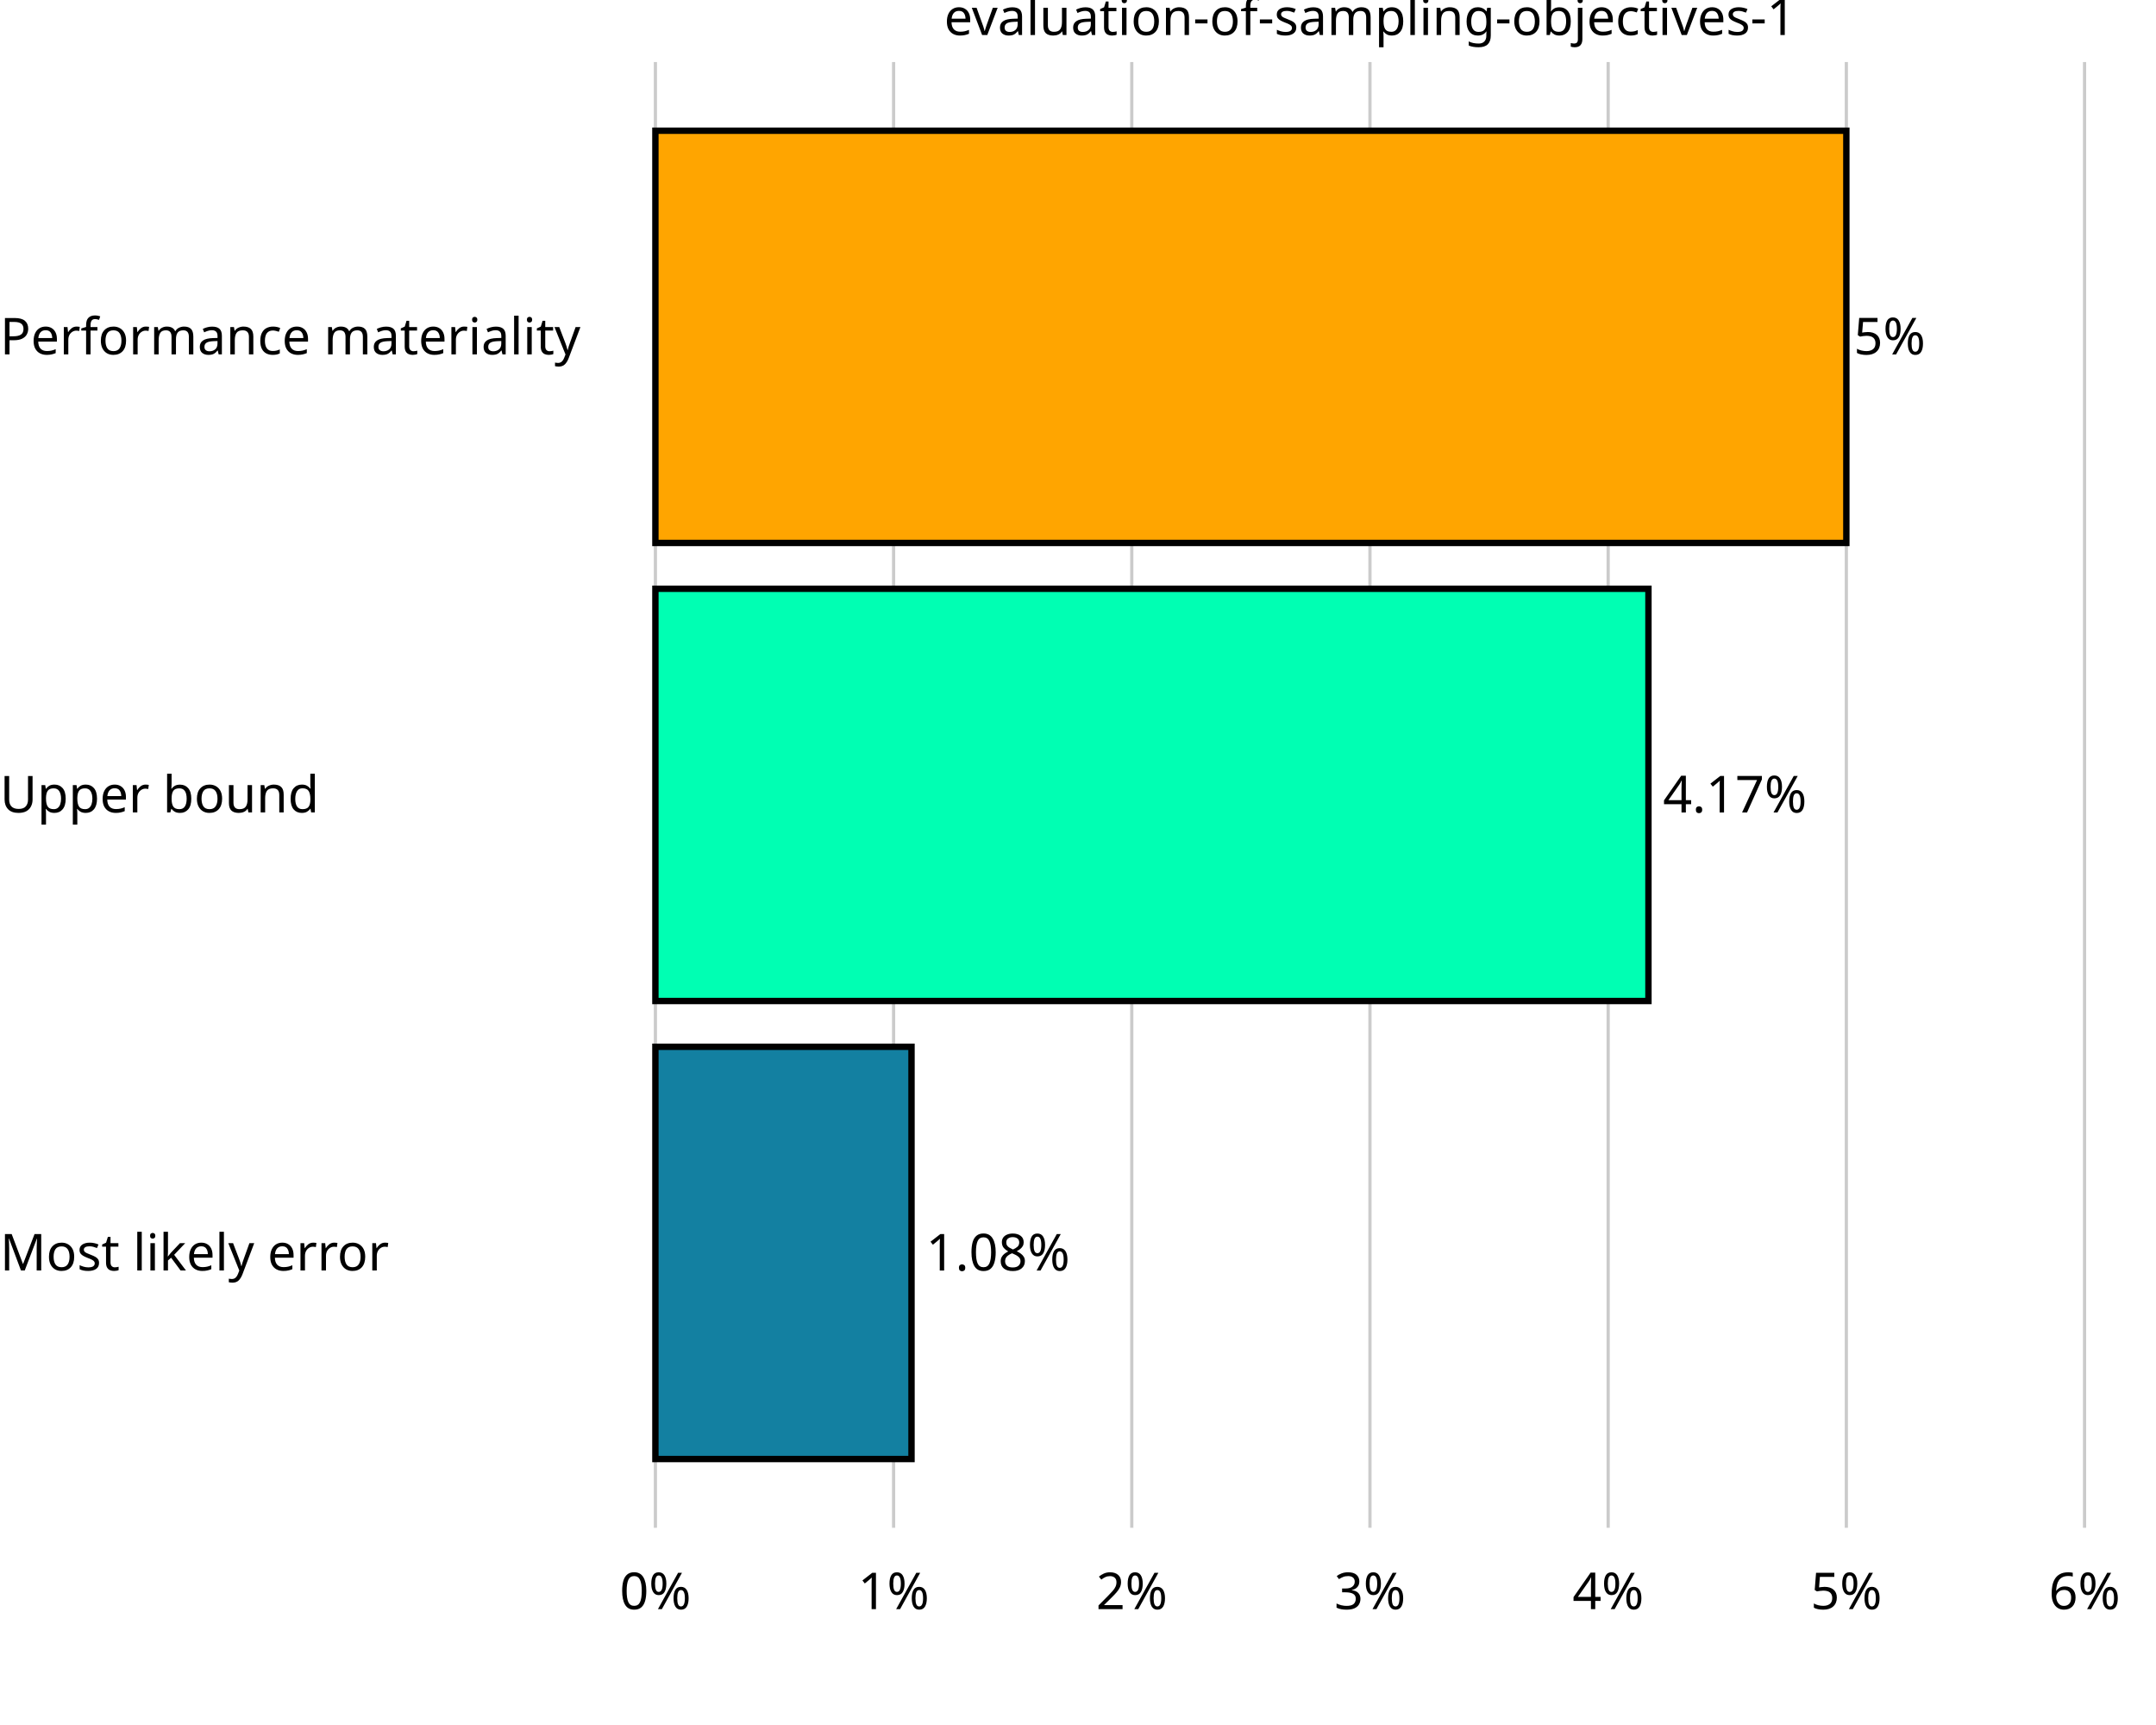
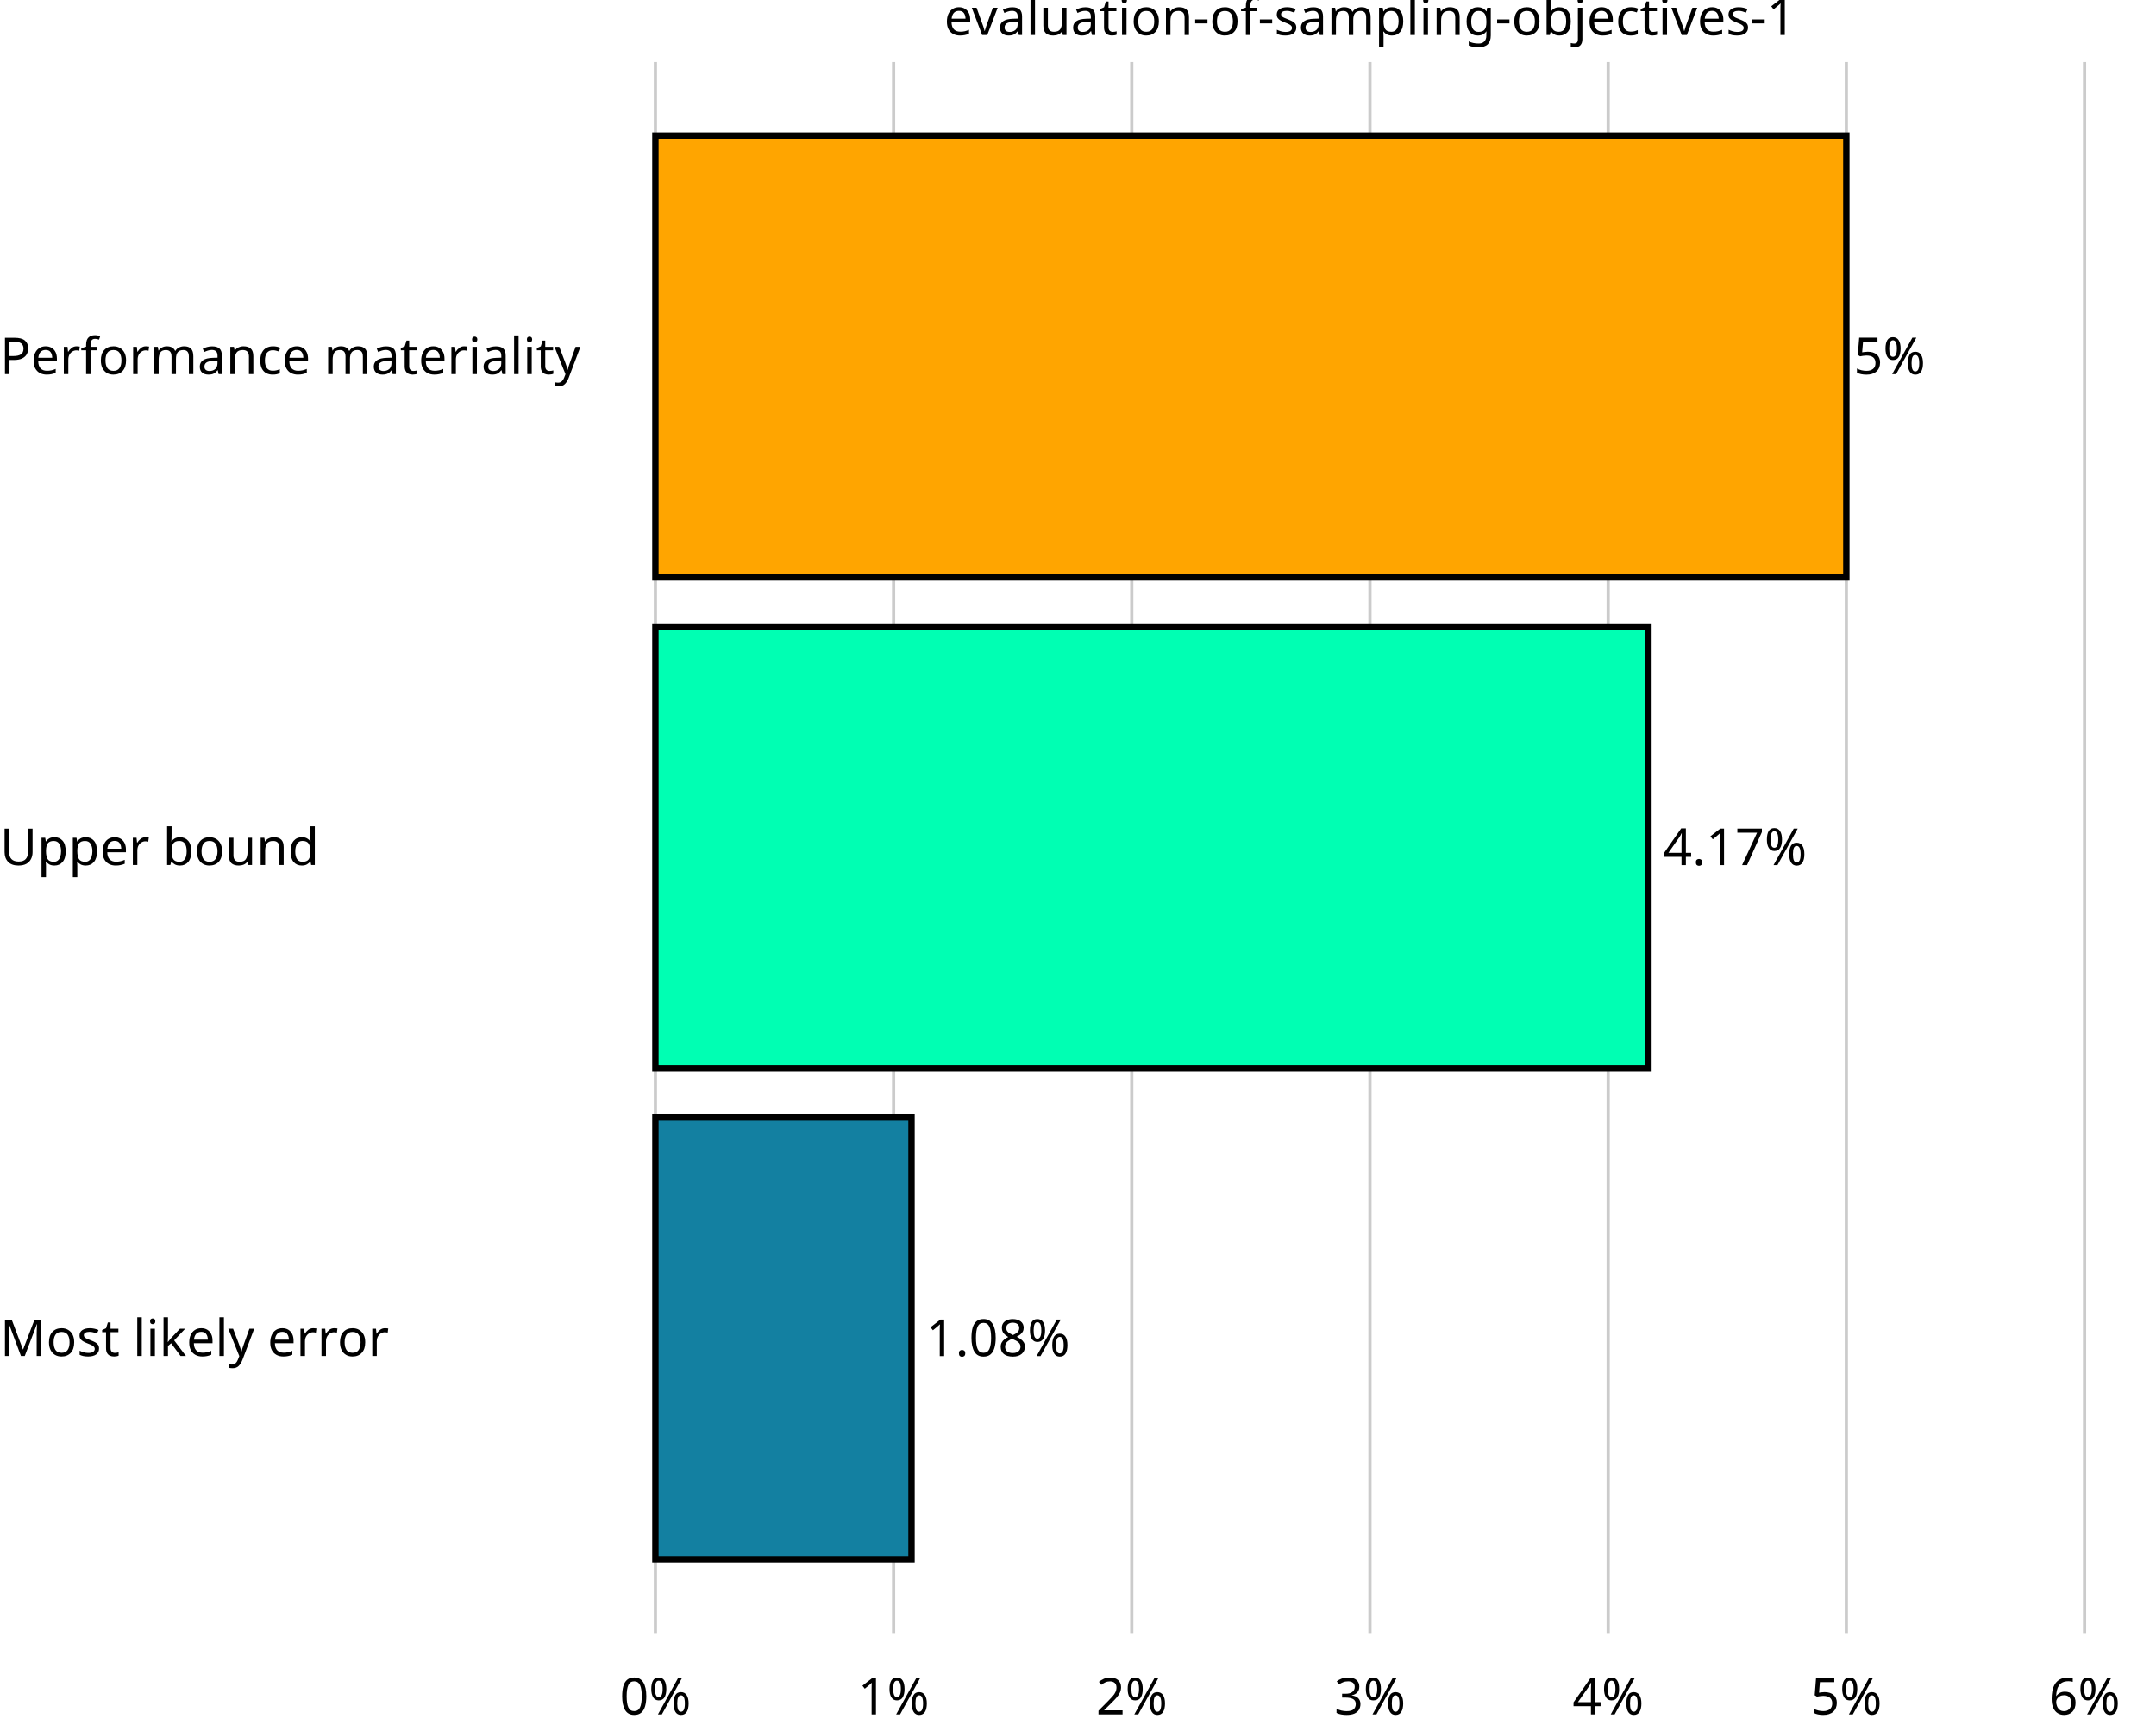
<svg xmlns="http://www.w3.org/2000/svg" class="svglite" data-engine-version="2.0" width="720.00pt" height="576.00pt" viewBox="0 0 720.00 576.00">
  <defs>
    <style type="text/css">
    .svglite line, .svglite polyline, .svglite polygon, .svglite path, .svglite rect, .svglite circle {
      fill: none;
      stroke: #000000;
      stroke-linecap: round;
      stroke-linejoin: round;
      stroke-miterlimit: 10.00;
    }
  </style>
  </defs>
  <rect width="100%" height="100%" style="stroke: none; fill: #FFFFFF;" />
  <defs>
    <clipPath id="cpMC4wMHw3MjAuMDB8MC4wMHw1NzYuMDA=">
      <rect x="0.00" y="0.00" width="720.00" height="576.00" />
    </clipPath>
  </defs>
  <g clip-path="url(#cpMC4wMHw3MjAuMDB8MC4wMHw1NzYuMDA=)">
    <rect x="0.00" y="0.00" width="720.00" height="576.00" style="stroke-width: 10.67; stroke: none;" />
  </g>
  <defs>
-     <clipPath id="cpMTk1LjAxfDcyMC4wMHwyMC43MXw1MTAuMTQ=">
-       <rect x="195.01" y="20.71" width="524.99" height="489.43" />
+     <clipPath id="cpMTk1LjAxfDcyMC4wMHwyMC43MXw1NDUuMjk=">
+       <rect x="195.01" y="20.71" width="524.99" height="524.59" />
    </clipPath>
  </defs>
-   <g clip-path="url(#cpMTk1LjAxfDcyMC4wMHwyMC43MXw1MTAuMTQ=)">
-     <rect x="195.01" y="20.71" width="524.99" height="489.43" style="stroke-width: 10.67; stroke: none;" />
-     <polyline points="218.87,510.14 218.87,20.71 " style="stroke-width: 1.07; stroke: #CBCBCB; stroke-linecap: butt;" />
-     <polyline points="298.42,510.14 298.42,20.71 " style="stroke-width: 1.07; stroke: #CBCBCB; stroke-linecap: butt;" />
-     <polyline points="377.96,510.14 377.96,20.71 " style="stroke-width: 1.07; stroke: #CBCBCB; stroke-linecap: butt;" />
-     <polyline points="457.50,510.14 457.50,20.71 " style="stroke-width: 1.07; stroke: #CBCBCB; stroke-linecap: butt;" />
-     <polyline points="537.05,510.14 537.05,20.71 " style="stroke-width: 1.07; stroke: #CBCBCB; stroke-linecap: butt;" />
-     <polyline points="616.59,510.14 616.59,20.71 " style="stroke-width: 1.07; stroke: #CBCBCB; stroke-linecap: butt;" />
-     <polyline points="696.14,510.14 696.14,20.71 " style="stroke-width: 1.07; stroke: #CBCBCB; stroke-linecap: butt;" />
-     <rect x="218.87" y="349.54" width="85.53" height="137.65" style="stroke-width: 2.13; stroke-linecap: butt; stroke-linejoin: miter; fill: #1380A1;" />
-     <rect x="218.87" y="196.60" width="331.63" height="137.65" style="stroke-width: 2.13; stroke-linecap: butt; stroke-linejoin: miter; fill: #00FFB3;" />
-     <rect x="218.87" y="43.65" width="397.72" height="137.65" style="stroke-width: 2.13; stroke-linecap: butt; stroke-linejoin: miter; fill: #FFA500;" />
-     <text x="309.24" y="424.25" style="font-size: 17.07px; font-family: sans;" textLength="48.41px" lengthAdjust="spacingAndGlyphs">1.08%</text>
-     <text x="555.34" y="271.30" style="font-size: 17.07px; font-family: sans;" textLength="48.41px" lengthAdjust="spacingAndGlyphs">4.17%</text>
-     <text x="619.06" y="118.35" style="font-size: 17.07px; font-family: sans;" textLength="24.68px" lengthAdjust="spacingAndGlyphs">5%</text>
-     <rect x="195.01" y="20.71" width="524.99" height="489.43" style="stroke-width: 0.00; stroke: none;" />
+   <g clip-path="url(#cpMTk1LjAxfDcyMC4wMHwyMC43MXw1NDUuMjk=)">
+     <rect x="195.01" y="20.71" width="524.99" height="524.59" style="stroke-width: 10.67; stroke: none;" />
+     <polyline points="218.87,545.29 218.87,20.71 " style="stroke-width: 1.07; stroke: #CBCBCB; stroke-linecap: butt;" />
+     <polyline points="298.42,545.29 298.42,20.71 " style="stroke-width: 1.07; stroke: #CBCBCB; stroke-linecap: butt;" />
+     <polyline points="377.96,545.29 377.96,20.71 " style="stroke-width: 1.07; stroke: #CBCBCB; stroke-linecap: butt;" />
+     <polyline points="457.50,545.29 457.50,20.71 " style="stroke-width: 1.07; stroke: #CBCBCB; stroke-linecap: butt;" />
+     <polyline points="537.05,545.29 537.05,20.71 " style="stroke-width: 1.07; stroke: #CBCBCB; stroke-linecap: butt;" />
+     <polyline points="616.59,545.29 616.59,20.71 " style="stroke-width: 1.07; stroke: #CBCBCB; stroke-linecap: butt;" />
+     <polyline points="696.14,545.29 696.14,20.71 " style="stroke-width: 1.07; stroke: #CBCBCB; stroke-linecap: butt;" />
+     <rect x="218.87" y="373.16" width="85.53" height="147.54" style="stroke-width: 2.13; stroke-linecap: butt; stroke-linejoin: miter; fill: #1380A1;" />
+     <rect x="218.87" y="209.23" width="331.63" height="147.54" style="stroke-width: 2.13; stroke-linecap: butt; stroke-linejoin: miter; fill: #00FFB3;" />
+     <rect x="218.87" y="45.30" width="397.72" height="147.54" style="stroke-width: 2.13; stroke-linecap: butt; stroke-linejoin: miter; fill: #FFA500;" />
+     <text x="309.24" y="452.81" style="font-size: 17.07px; font-family: sans;" textLength="48.41px" lengthAdjust="spacingAndGlyphs">1.08%</text>
+     <text x="555.34" y="288.88" style="font-size: 17.07px; font-family: sans;" textLength="48.41px" lengthAdjust="spacingAndGlyphs">4.17%</text>
+     <text x="619.06" y="124.94" style="font-size: 17.07px; font-family: sans;" textLength="24.68px" lengthAdjust="spacingAndGlyphs">5%</text>
+     <rect x="195.01" y="20.71" width="524.99" height="524.59" style="stroke-width: 0.00; stroke: none;" />
  </g>
  <g clip-path="url(#cpMC4wMHw3MjAuMDB8MC4wMHw1NzYuMDA=)">
-     <polyline points="195.01,510.14 195.01,20.71 " style="stroke-width: 0.00; stroke: none; stroke-linecap: butt;" />
-     <text x="-0" y="424.22" style="font-size: 17.00px; font-family: sans;" textLength="119.98px" lengthAdjust="spacingAndGlyphs">Most likely error</text>
-     <text x="-0" y="271.27" style="font-size: 17.00px; font-family: sans;" textLength="98.31px" lengthAdjust="spacingAndGlyphs">Upper bound</text>
-     <text x="-0" y="118.33" style="font-size: 17.00px; font-family: sans;" textLength="179.53px" lengthAdjust="spacingAndGlyphs">Performance materiality</text>
-     <polyline points="195.01,510.14 720.00,510.14 " style="stroke-width: 0.00; stroke: none; stroke-linecap: butt;" />
-     <text x="218.87" y="537.32" text-anchor="middle" style="font-size: 17.00px; font-family: sans;" textLength="24.57px" lengthAdjust="spacingAndGlyphs">0%</text>
-     <text x="298.42" y="537.32" text-anchor="middle" style="font-size: 17.00px; font-family: sans;" textLength="24.57px" lengthAdjust="spacingAndGlyphs">1%</text>
-     <text x="377.96" y="537.32" text-anchor="middle" style="font-size: 17.00px; font-family: sans;" textLength="24.57px" lengthAdjust="spacingAndGlyphs">2%</text>
-     <text x="457.50" y="537.32" text-anchor="middle" style="font-size: 17.00px; font-family: sans;" textLength="24.57px" lengthAdjust="spacingAndGlyphs">3%</text>
-     <text x="537.05" y="537.32" text-anchor="middle" style="font-size: 17.00px; font-family: sans;" textLength="24.57px" lengthAdjust="spacingAndGlyphs">4%</text>
-     <text x="616.59" y="537.32" text-anchor="middle" style="font-size: 17.00px; font-family: sans;" textLength="24.57px" lengthAdjust="spacingAndGlyphs">5%</text>
-     <text x="696.14" y="537.32" text-anchor="middle" style="font-size: 17.00px; font-family: sans;" textLength="24.57px" lengthAdjust="spacingAndGlyphs">6%</text>
+     <polyline points="195.01,545.29 195.01,20.71 " style="stroke-width: 0.00; stroke: none; stroke-linecap: butt;" />
+     <text x="-0" y="452.78" style="font-size: 17.00px; font-family: sans;" textLength="119.98px" lengthAdjust="spacingAndGlyphs">Most likely error</text>
+     <text x="-0" y="288.85" style="font-size: 17.00px; font-family: sans;" textLength="98.31px" lengthAdjust="spacingAndGlyphs">Upper bound</text>
+     <text x="-0" y="124.92" style="font-size: 17.00px; font-family: sans;" textLength="179.53px" lengthAdjust="spacingAndGlyphs">Performance materiality</text>
+     <polyline points="195.01,545.29 720.00,545.29 " style="stroke-width: 0.00; stroke: none; stroke-linecap: butt;" />
+     <text x="218.87" y="572.47" text-anchor="middle" style="font-size: 17.00px; font-family: sans;" textLength="24.57px" lengthAdjust="spacingAndGlyphs">0%</text>
+     <text x="298.42" y="572.47" text-anchor="middle" style="font-size: 17.00px; font-family: sans;" textLength="24.57px" lengthAdjust="spacingAndGlyphs">1%</text>
+     <text x="377.96" y="572.47" text-anchor="middle" style="font-size: 17.00px; font-family: sans;" textLength="24.57px" lengthAdjust="spacingAndGlyphs">2%</text>
+     <text x="457.50" y="572.47" text-anchor="middle" style="font-size: 17.00px; font-family: sans;" textLength="24.57px" lengthAdjust="spacingAndGlyphs">3%</text>
+     <text x="537.05" y="572.47" text-anchor="middle" style="font-size: 17.00px; font-family: sans;" textLength="24.57px" lengthAdjust="spacingAndGlyphs">4%</text>
+     <text x="616.59" y="572.47" text-anchor="middle" style="font-size: 17.00px; font-family: sans;" textLength="24.57px" lengthAdjust="spacingAndGlyphs">5%</text>
+     <text x="696.14" y="572.47" text-anchor="middle" style="font-size: 17.00px; font-family: sans;" textLength="24.57px" lengthAdjust="spacingAndGlyphs">6%</text>
    <text x="457.50" y="11.70" text-anchor="middle" style="font-size: 17.00px; font-family: sans;" textLength="267.44px" lengthAdjust="spacingAndGlyphs">evaluation-of-sampling-objectives-1</text>
  </g>
</svg>
